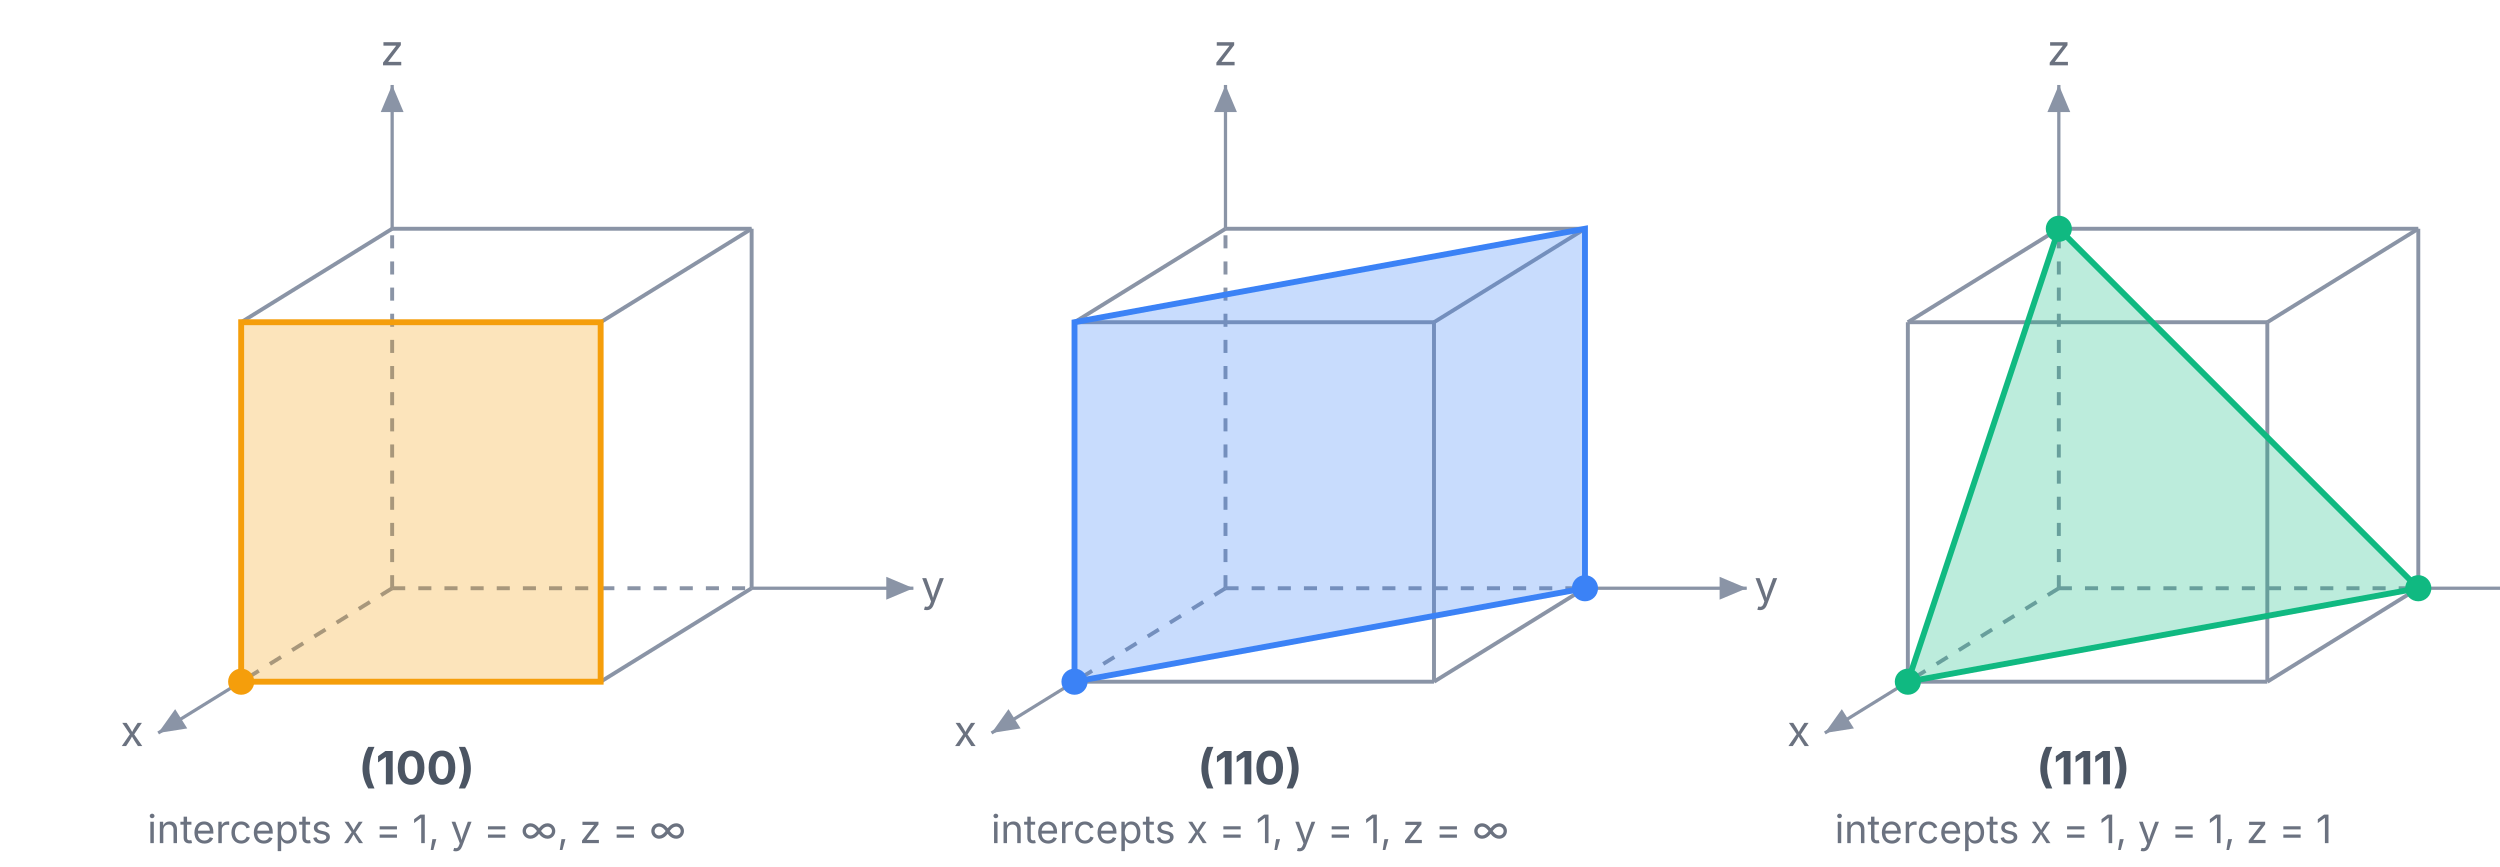
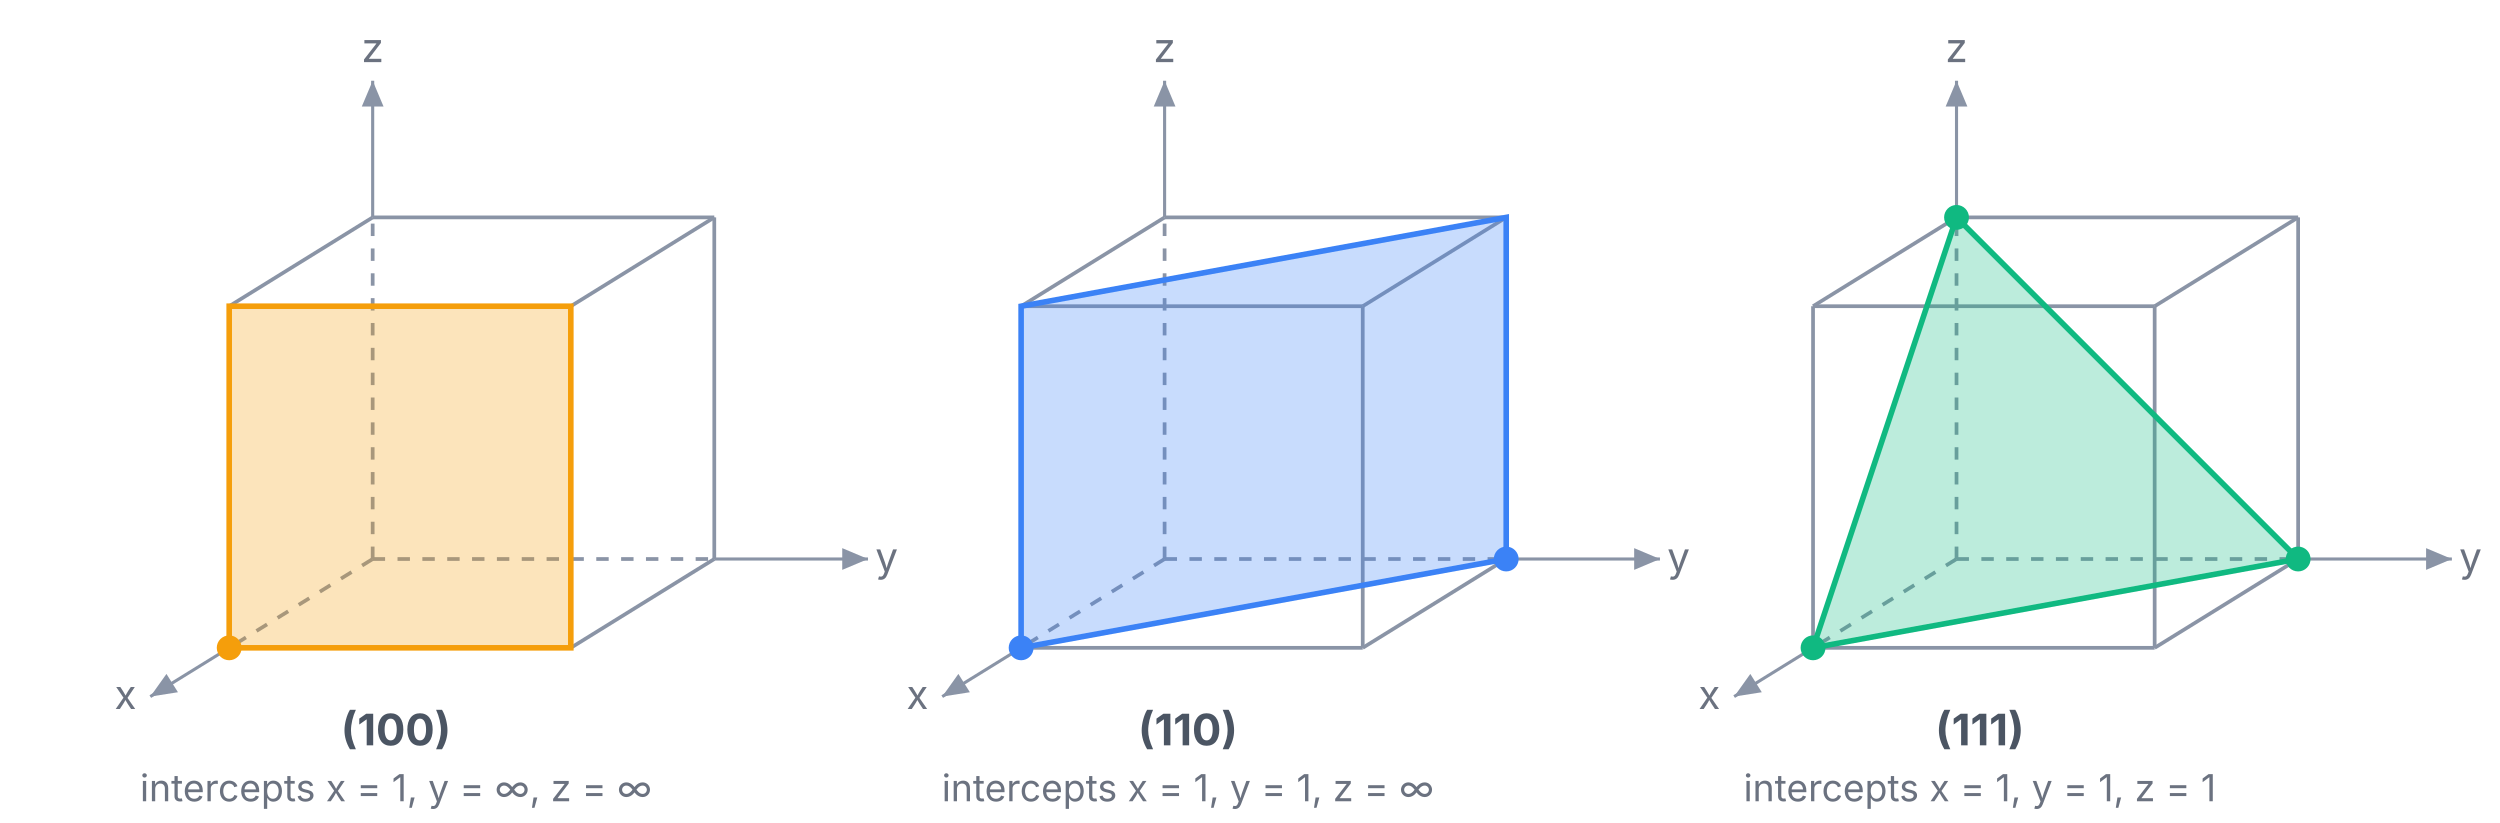
- <svg xmlns="http://www.w3.org/2000/svg" viewBox="0 0 765 265" width="100%" style="max-width:765px;margin:0 auto;display:block" role="img" aria-label="Planes (100), (110) and (111)">
+ <svg xmlns="http://www.w3.org/2000/svg" viewBox="0 0 805 265" width="100%" class="fig-kit" style="max-width:805px;margin:0 auto;display:block" role="img" aria-label="Planes (100), (110) and (111)">
  <g font-family="Inter, Arial, sans-serif" font-size="13" fill="#8a94a6">
    <line x1="120.0" y1="180.0" x2="120.0" y2="70.0" stroke="#8a94a6" stroke-width="1.2" stroke-dasharray="4,4" />
    <line x1="120.0" y1="180.0" x2="230.0" y2="180.0" stroke="#8a94a6" stroke-width="1.2" stroke-dasharray="4,4" />
    <line x1="120.0" y1="180.0" x2="73.8" y2="208.6" stroke="#8a94a6" stroke-width="1.2" stroke-dasharray="4,4" />
    <line x1="120.0" y1="70.0" x2="230.0" y2="70.0" stroke="#8a94a6" stroke-width="1.2" />
    <line x1="120.0" y1="70.0" x2="73.8" y2="98.6" stroke="#8a94a6" stroke-width="1.2" />
    <line x1="230.0" y1="180.0" x2="230.0" y2="70.0" stroke="#8a94a6" stroke-width="1.2" />
    <line x1="230.0" y1="180.0" x2="183.8" y2="208.6" stroke="#8a94a6" stroke-width="1.2" />
    <line x1="230.0" y1="70.0" x2="183.8" y2="98.6" stroke="#8a94a6" stroke-width="1.2" />
    <line x1="73.8" y1="208.6" x2="73.8" y2="98.6" stroke="#8a94a6" stroke-width="1.2" />
    <line x1="73.8" y1="208.6" x2="183.8" y2="208.6" stroke="#8a94a6" stroke-width="1.2" />
    <line x1="73.8" y1="98.6" x2="183.8" y2="98.6" stroke="#8a94a6" stroke-width="1.2" />
    <line x1="183.8" y1="208.6" x2="183.8" y2="98.6" stroke="#8a94a6" stroke-width="1.2" />
    <line x1="73.8" y1="208.6" x2="48.4" y2="224.3" stroke="#8a94a6" stroke-width="1.0" />
    <path d="M48.4,224.3 L53.6,217.0 L57.3,222.9 Z" fill="#8a94a6" />
    <text x="40.4" y="228.3" fill="#6b7280" font-size="13" font-weight="400" text-anchor="middle">x</text>
    <line x1="230.0" y1="180.0" x2="279.5" y2="180.0" stroke="#8a94a6" stroke-width="1.0" />
    <path d="M279.5,180.0 L271.2,183.5 L271.2,176.5 Z" fill="#8a94a6" />
    <text x="285.5" y="184.0" fill="#6b7280" font-size="13" font-weight="400" text-anchor="middle">y</text>
    <line x1="120.0" y1="70.0" x2="120.0" y2="26.0" stroke="#8a94a6" stroke-width="1.0" />
    <path d="M120.0,26.0 L123.5,34.3 L116.5,34.3 Z" fill="#8a94a6" />
    <text x="120.0" y="20.0" fill="#6b7280" font-size="13" font-weight="400" text-anchor="middle">z</text>
    <polygon points="183.8,208.6 183.8,98.6 73.8,98.6 73.8,208.6" fill="#f59e0b" fill-opacity="0.28" stroke="#f59e0b" stroke-width="1.8" />
    <circle cx="73.8" cy="208.6" r="3.5" fill="#f59e0b" stroke="#f59e0b" stroke-width="1" />
    <text x="127.5" y="240.0" fill="#4b5563" font-size="14" font-weight="700" text-anchor="middle">(100)</text>
    <text x="127.5" y="258.0" fill="#6b7280" font-size="12" font-weight="400" text-anchor="middle">intercepts x = 1, y = ∞, z = ∞</text>
    <line x1="375.0" y1="180.0" x2="375.0" y2="70.0" stroke="#8a94a6" stroke-width="1.2" stroke-dasharray="4,4" />
    <line x1="375.0" y1="180.0" x2="485.0" y2="180.0" stroke="#8a94a6" stroke-width="1.2" stroke-dasharray="4,4" />
    <line x1="375.0" y1="180.0" x2="328.8" y2="208.6" stroke="#8a94a6" stroke-width="1.2" stroke-dasharray="4,4" />
    <line x1="375.0" y1="70.0" x2="485.0" y2="70.0" stroke="#8a94a6" stroke-width="1.2" />
    <line x1="375.0" y1="70.0" x2="328.8" y2="98.6" stroke="#8a94a6" stroke-width="1.2" />
    <line x1="485.0" y1="180.0" x2="485.0" y2="70.0" stroke="#8a94a6" stroke-width="1.2" />
    <line x1="485.0" y1="180.0" x2="438.8" y2="208.6" stroke="#8a94a6" stroke-width="1.2" />
    <line x1="485.0" y1="70.0" x2="438.8" y2="98.6" stroke="#8a94a6" stroke-width="1.2" />
    <line x1="328.8" y1="208.6" x2="328.8" y2="98.6" stroke="#8a94a6" stroke-width="1.2" />
    <line x1="328.8" y1="208.6" x2="438.8" y2="208.6" stroke="#8a94a6" stroke-width="1.2" />
    <line x1="328.8" y1="98.6" x2="438.8" y2="98.6" stroke="#8a94a6" stroke-width="1.2" />
    <line x1="438.8" y1="208.6" x2="438.8" y2="98.6" stroke="#8a94a6" stroke-width="1.2" />
    <line x1="328.8" y1="208.6" x2="303.4" y2="224.3" stroke="#8a94a6" stroke-width="1.0" />
    <path d="M303.4,224.3 L308.6,217.0 L312.3,222.9 Z" fill="#8a94a6" />
    <text x="295.4" y="228.3" fill="#6b7280" font-size="13" font-weight="400" text-anchor="middle">x</text>
    <line x1="485.0" y1="180.0" x2="534.5" y2="180.0" stroke="#8a94a6" stroke-width="1.0" />
    <path d="M534.5,180.0 L526.2,183.5 L526.2,176.5 Z" fill="#8a94a6" />
    <text x="540.5" y="184.0" fill="#6b7280" font-size="13" font-weight="400" text-anchor="middle">y</text>
    <line x1="375.0" y1="70.0" x2="375.0" y2="26.0" stroke="#8a94a6" stroke-width="1.0" />
    <path d="M375.0,26.0 L378.5,34.3 L371.5,34.3 Z" fill="#8a94a6" />
    <text x="375.0" y="20.0" fill="#6b7280" font-size="13" font-weight="400" text-anchor="middle">z</text>
    <polygon points="328.8,98.6 328.8,208.6 485.0,180.0 485.0,70.0" fill="#3b82f6" fill-opacity="0.28" stroke="#3b82f6" stroke-width="1.8" />
    <circle cx="328.8" cy="208.6" r="3.5" fill="#3b82f6" stroke="#3b82f6" stroke-width="1" />
    <circle cx="485.0" cy="180.0" r="3.5" fill="#3b82f6" stroke="#3b82f6" stroke-width="1" />
    <text x="382.5" y="240.0" fill="#4b5563" font-size="14" font-weight="700" text-anchor="middle">(110)</text>
    <text x="382.5" y="258.0" fill="#6b7280" font-size="12" font-weight="400" text-anchor="middle">intercepts x = 1, y = 1, z = ∞</text>
    <line x1="630.0" y1="180.0" x2="630.0" y2="70.0" stroke="#8a94a6" stroke-width="1.2" stroke-dasharray="4,4" />
    <line x1="630.0" y1="180.0" x2="740.0" y2="180.0" stroke="#8a94a6" stroke-width="1.2" stroke-dasharray="4,4" />
    <line x1="630.0" y1="180.0" x2="583.8" y2="208.6" stroke="#8a94a6" stroke-width="1.2" stroke-dasharray="4,4" />
    <line x1="630.0" y1="70.0" x2="740.0" y2="70.0" stroke="#8a94a6" stroke-width="1.2" />
    <line x1="630.0" y1="70.0" x2="583.8" y2="98.6" stroke="#8a94a6" stroke-width="1.2" />
    <line x1="740.0" y1="180.0" x2="740.0" y2="70.0" stroke="#8a94a6" stroke-width="1.2" />
    <line x1="740.0" y1="180.0" x2="693.8" y2="208.6" stroke="#8a94a6" stroke-width="1.2" />
    <line x1="740.0" y1="70.0" x2="693.8" y2="98.6" stroke="#8a94a6" stroke-width="1.2" />
    <line x1="583.8" y1="208.6" x2="583.8" y2="98.6" stroke="#8a94a6" stroke-width="1.2" />
    <line x1="583.8" y1="208.6" x2="693.8" y2="208.6" stroke="#8a94a6" stroke-width="1.2" />
    <line x1="583.8" y1="98.6" x2="693.8" y2="98.6" stroke="#8a94a6" stroke-width="1.2" />
    <line x1="693.8" y1="208.6" x2="693.8" y2="98.6" stroke="#8a94a6" stroke-width="1.2" />
    <line x1="583.8" y1="208.6" x2="558.4" y2="224.3" stroke="#8a94a6" stroke-width="1.0" />
    <path d="M558.4,224.3 L563.6,217.0 L567.3,222.9 Z" fill="#8a94a6" />
    <text x="550.4" y="228.3" fill="#6b7280" font-size="13" font-weight="400" text-anchor="middle">x</text>
    <line x1="740.0" y1="180.0" x2="789.5" y2="180.0" stroke="#8a94a6" stroke-width="1.0" />
    <path d="M789.5,180.0 L781.2,183.5 L781.2,176.5 Z" fill="#8a94a6" />
    <text x="795.5" y="184.0" fill="#6b7280" font-size="13" font-weight="400" text-anchor="middle">y</text>
    <line x1="630.0" y1="70.0" x2="630.0" y2="26.0" stroke="#8a94a6" stroke-width="1.0" />
    <path d="M630.0,26.0 L633.5,34.3 L626.5,34.3 Z" fill="#8a94a6" />
    <text x="630.0" y="20.0" fill="#6b7280" font-size="13" font-weight="400" text-anchor="middle">z</text>
    <polygon points="583.8,208.6 740.0,180.0 630.0,70.0" fill="#10b981" fill-opacity="0.28" stroke="#10b981" stroke-width="1.8" />
    <circle cx="583.8" cy="208.6" r="3.5" fill="#10b981" stroke="#10b981" stroke-width="1" />
    <circle cx="740.0" cy="180.0" r="3.5" fill="#10b981" stroke="#10b981" stroke-width="1" />
    <circle cx="630.0" cy="70.0" r="3.5" fill="#10b981" stroke="#10b981" stroke-width="1" />
    <text x="637.5" y="240.0" fill="#4b5563" font-size="14" font-weight="700" text-anchor="middle">(111)</text>
    <text x="637.5" y="258.0" fill="#6b7280" font-size="12" font-weight="400" text-anchor="middle">intercepts x = 1, y = 1, z = 1</text>
  </g>
</svg>
